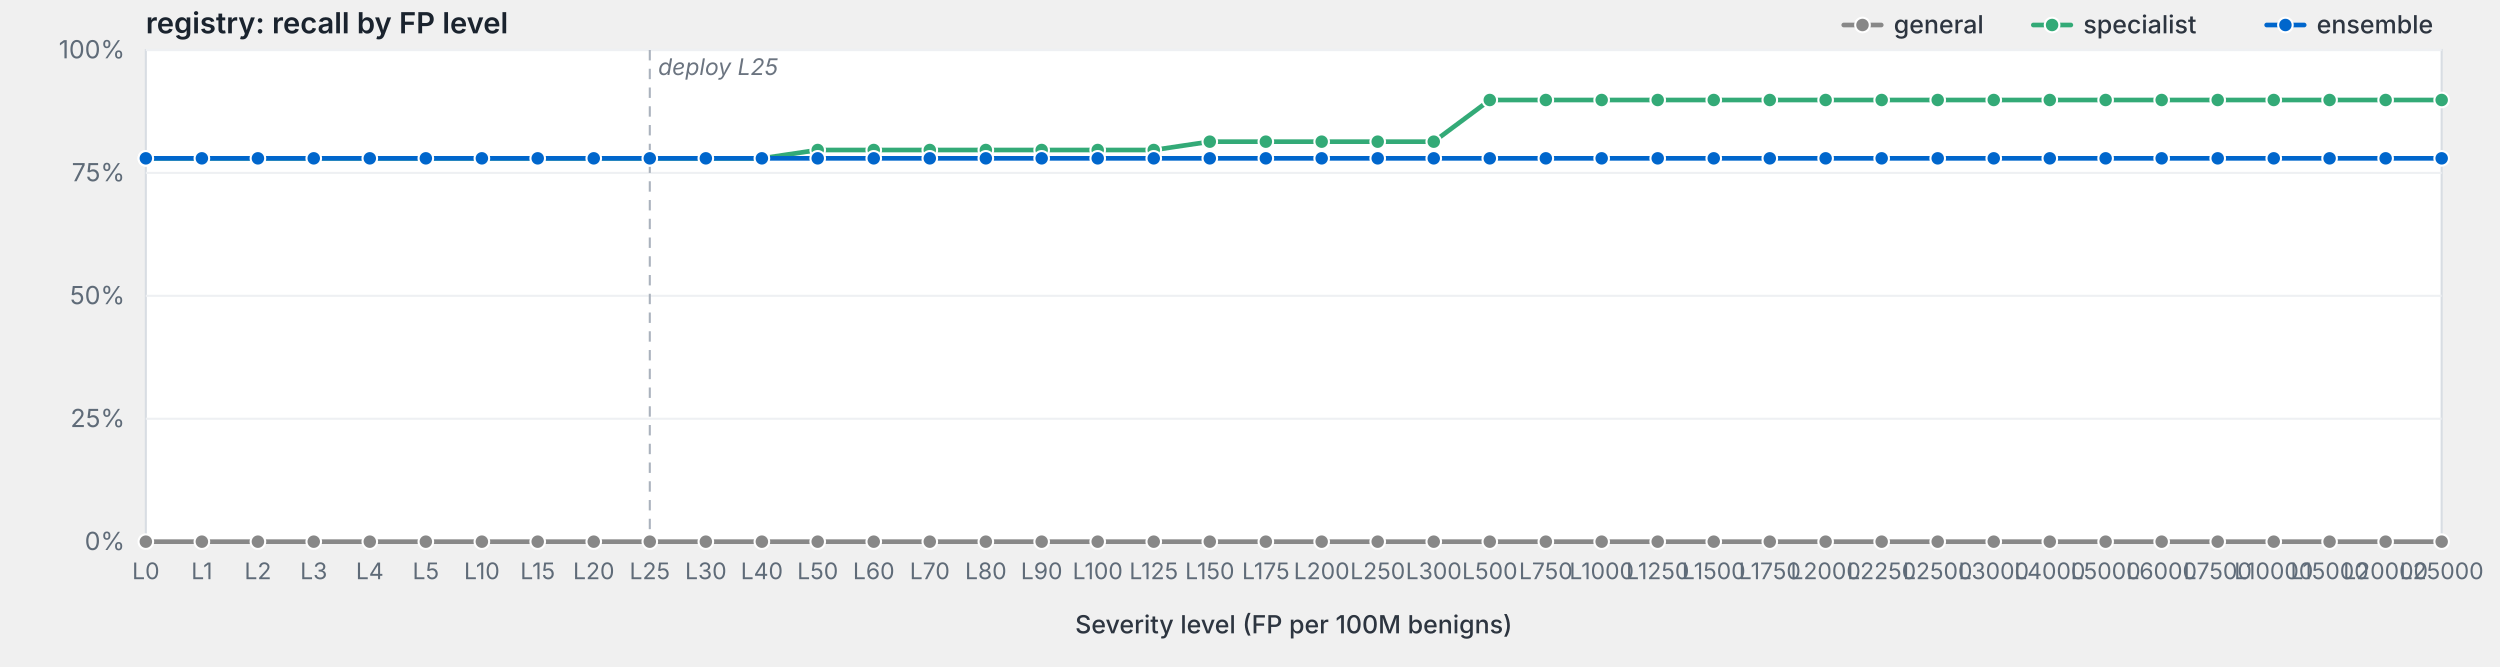
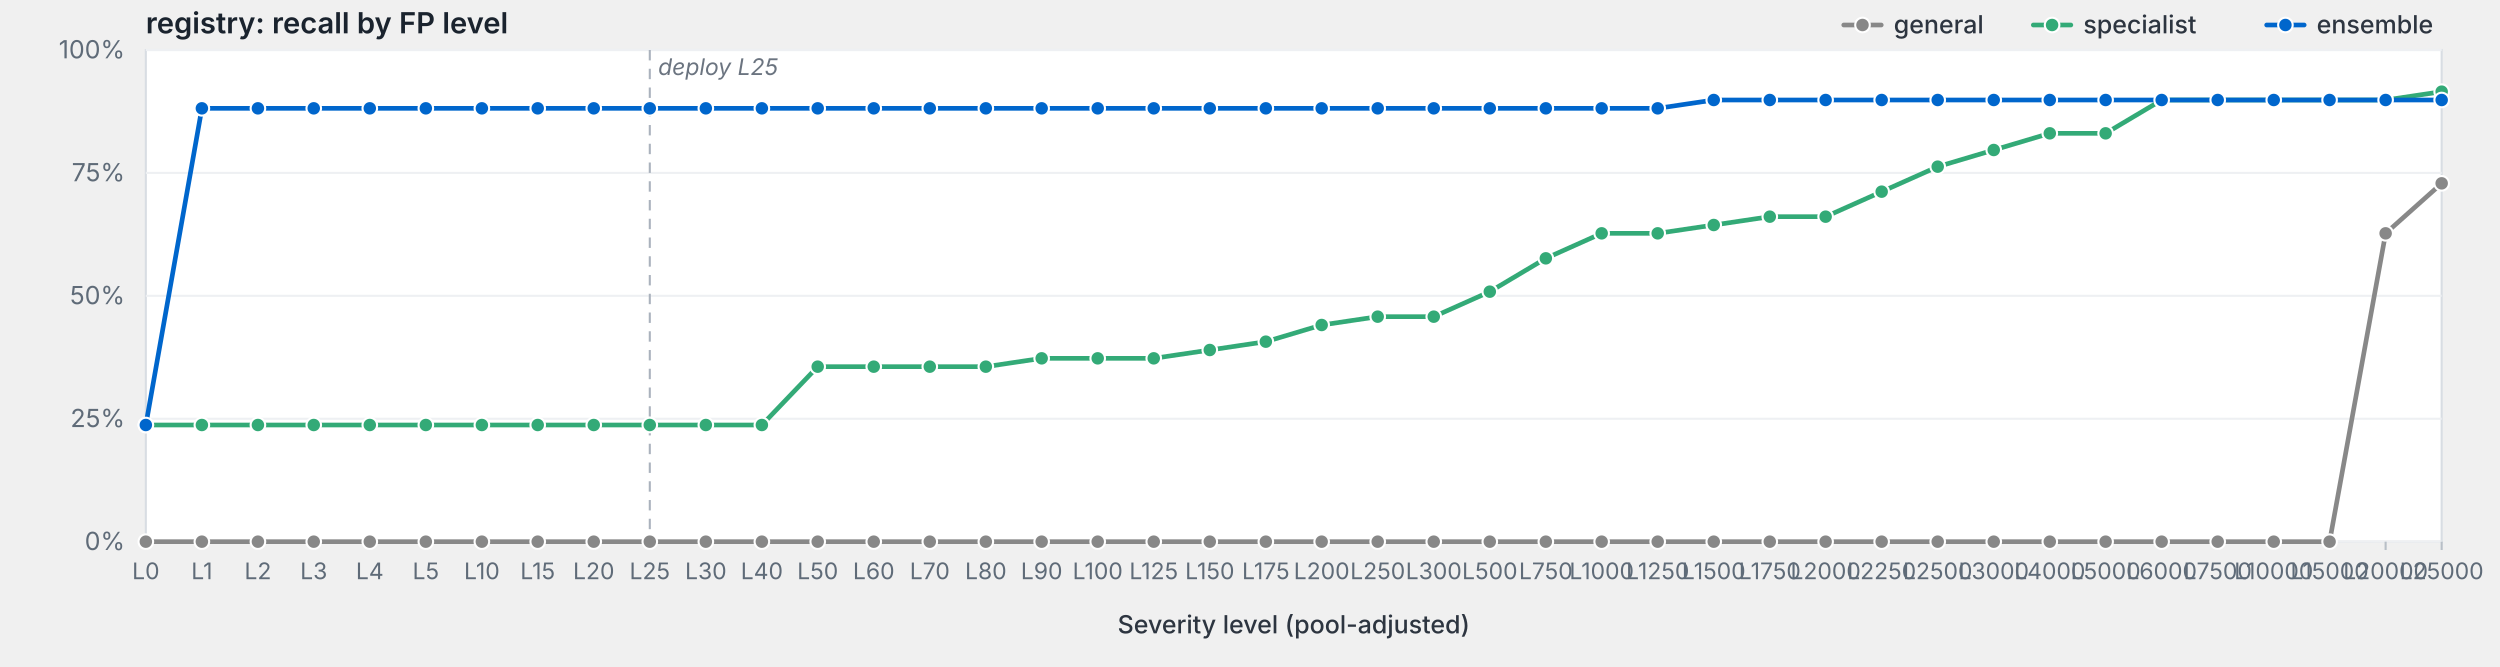
<svg xmlns="http://www.w3.org/2000/svg" viewBox="0 0 1200 320" width="1200" height="320" preserveAspectRatio="xMidYMid meet" role="img" aria-label="registry: recall by FP level">
  <style>svg { background: #fdfdfd; }.frame { fill: #fff; stroke: #d8dde3; stroke-width: 1; }.grid { stroke: #eef0f3; stroke-width: 1; }.tick { stroke: #b8bfc7; stroke-width: 1; }.axis-label { fill: #5f6b78; font-family: -apple-system, BlinkMacSystemFont, "Segoe UI", system-ui, sans-serif; font-size: 12px; }.x-label { fill: #5f6b78; font-family: -apple-system, BlinkMacSystemFont, "Segoe UI", system-ui, sans-serif; font-size: 11px; }.axis-title { fill: #2d3540; font-family: -apple-system, BlinkMacSystemFont, "Segoe UI", system-ui, sans-serif; font-size: 12px; font-weight: 500; }.title { fill: #1a232e; font-family: -apple-system, BlinkMacSystemFont, "Segoe UI", system-ui, sans-serif; font-size: 14px; font-weight: 600; }.deploy-marker { stroke: #aab2bd; stroke-width: 1; stroke-dasharray: 5,4; }.deploy-label { fill: #6b7480; font-family: -apple-system, BlinkMacSystemFont, "Segoe UI", system-ui, sans-serif; font-size: 11px; font-style: italic; }.curve { fill: none; stroke-width: 2.25; stroke-linejoin: round; stroke-linecap: round; }.marker { stroke: #fff; stroke-width: 1; }.legend-text { fill: #2d3540; font-family: -apple-system, BlinkMacSystemFont, "Segoe UI", system-ui, sans-serif; font-size: 12px; font-weight: 500; }</style>
  <text class="title" x="70" y="16">registry: recall by FP level</text>
  <rect class="frame" x="70" y="24" width="1102" height="236" />
  <line class="grid" x1="70" y1="260.0" x2="1172" y2="260.0" />
  <text class="axis-label" x="60" y="264.0" text-anchor="end">0%</text>
  <line class="grid" x1="70" y1="201.0" x2="1172" y2="201.0" />
  <text class="axis-label" x="60" y="205.0" text-anchor="end">25%</text>
  <line class="grid" x1="70" y1="142.0" x2="1172" y2="142.0" />
  <text class="axis-label" x="60" y="146.0" text-anchor="end">50%</text>
  <line class="grid" x1="70" y1="83.0" x2="1172" y2="83.0" />
  <text class="axis-label" x="60" y="87.0" text-anchor="end">75%</text>
  <line class="grid" x1="70" y1="24.0" x2="1172" y2="24.0" />
  <text class="axis-label" x="60" y="28.0" text-anchor="end">100%</text>
  <line class="deploy-marker" x1="311.9" y1="24" x2="311.9" y2="260" />
  <text class="deploy-label" x="315.9" y="36" text-anchor="start">deploy L25</text>
  <line class="tick" x1="70.0" y1="260" x2="70.0" y2="264" />
  <text class="x-label" x="70.0" y="278" text-anchor="middle">L0</text>
  <line class="tick" x1="96.9" y1="260" x2="96.9" y2="264" />
  <text class="x-label" x="96.9" y="278" text-anchor="middle">L1</text>
  <line class="tick" x1="123.8" y1="260" x2="123.8" y2="264" />
  <text class="x-label" x="123.8" y="278" text-anchor="middle">L2</text>
  <line class="tick" x1="150.6" y1="260" x2="150.6" y2="264" />
  <text class="x-label" x="150.6" y="278" text-anchor="middle">L3</text>
  <line class="tick" x1="177.5" y1="260" x2="177.5" y2="264" />
  <text class="x-label" x="177.5" y="278" text-anchor="middle">L4</text>
  <line class="tick" x1="204.4" y1="260" x2="204.4" y2="264" />
  <text class="x-label" x="204.4" y="278" text-anchor="middle">L5</text>
  <line class="tick" x1="231.3" y1="260" x2="231.3" y2="264" />
  <text class="x-label" x="231.3" y="278" text-anchor="middle">L10</text>
  <line class="tick" x1="258.1" y1="260" x2="258.1" y2="264" />
  <text class="x-label" x="258.1" y="278" text-anchor="middle">L15</text>
  <line class="tick" x1="285.0" y1="260" x2="285.0" y2="264" />
  <text class="x-label" x="285.0" y="278" text-anchor="middle">L20</text>
  <line class="tick" x1="311.9" y1="260" x2="311.9" y2="264" />
  <text class="x-label" x="311.9" y="278" text-anchor="middle">L25</text>
  <line class="tick" x1="338.8" y1="260" x2="338.8" y2="264" />
  <text class="x-label" x="338.8" y="278" text-anchor="middle">L30</text>
  <line class="tick" x1="365.7" y1="260" x2="365.7" y2="264" />
  <text class="x-label" x="365.7" y="278" text-anchor="middle">L40</text>
  <line class="tick" x1="392.5" y1="260" x2="392.5" y2="264" />
  <text class="x-label" x="392.5" y="278" text-anchor="middle">L50</text>
  <line class="tick" x1="419.4" y1="260" x2="419.4" y2="264" />
  <text class="x-label" x="419.4" y="278" text-anchor="middle">L60</text>
  <line class="tick" x1="446.3" y1="260" x2="446.3" y2="264" />
  <text class="x-label" x="446.3" y="278" text-anchor="middle">L70</text>
  <line class="tick" x1="473.2" y1="260" x2="473.2" y2="264" />
  <text class="x-label" x="473.2" y="278" text-anchor="middle">L80</text>
  <line class="tick" x1="500.0" y1="260" x2="500.0" y2="264" />
  <text class="x-label" x="500.0" y="278" text-anchor="middle">L90</text>
  <line class="tick" x1="526.9" y1="260" x2="526.9" y2="264" />
  <text class="x-label" x="526.9" y="278" text-anchor="middle">L100</text>
  <line class="tick" x1="553.8" y1="260" x2="553.8" y2="264" />
  <text class="x-label" x="553.8" y="278" text-anchor="middle">L125</text>
  <line class="tick" x1="580.7" y1="260" x2="580.7" y2="264" />
  <text class="x-label" x="580.7" y="278" text-anchor="middle">L150</text>
  <line class="tick" x1="607.6" y1="260" x2="607.6" y2="264" />
  <text class="x-label" x="607.6" y="278" text-anchor="middle">L175</text>
  <line class="tick" x1="634.4" y1="260" x2="634.4" y2="264" />
  <text class="x-label" x="634.4" y="278" text-anchor="middle">L200</text>
  <line class="tick" x1="661.3" y1="260" x2="661.3" y2="264" />
  <text class="x-label" x="661.3" y="278" text-anchor="middle">L250</text>
  <line class="tick" x1="688.2" y1="260" x2="688.2" y2="264" />
  <text class="x-label" x="688.2" y="278" text-anchor="middle">L300</text>
  <line class="tick" x1="715.1" y1="260" x2="715.1" y2="264" />
  <text class="x-label" x="715.1" y="278" text-anchor="middle">L500</text>
  <line class="tick" x1="742.0" y1="260" x2="742.0" y2="264" />
  <text class="x-label" x="742.0" y="278" text-anchor="middle">L750</text>
  <line class="tick" x1="768.8" y1="260" x2="768.8" y2="264" />
  <text class="x-label" x="768.8" y="278" text-anchor="middle">L1000</text>
  <line class="tick" x1="795.7" y1="260" x2="795.7" y2="264" />
  <text class="x-label" x="795.7" y="278" text-anchor="middle">L1250</text>
  <line class="tick" x1="822.6" y1="260" x2="822.6" y2="264" />
  <text class="x-label" x="822.6" y="278" text-anchor="middle">L1500</text>
  <line class="tick" x1="849.5" y1="260" x2="849.5" y2="264" />
  <text class="x-label" x="849.5" y="278" text-anchor="middle">L1750</text>
  <line class="tick" x1="876.3" y1="260" x2="876.3" y2="264" />
  <text class="x-label" x="876.3" y="278" text-anchor="middle">L2000</text>
  <line class="tick" x1="903.2" y1="260" x2="903.2" y2="264" />
  <text class="x-label" x="903.2" y="278" text-anchor="middle">L2250</text>
  <line class="tick" x1="930.1" y1="260" x2="930.1" y2="264" />
  <text class="x-label" x="930.1" y="278" text-anchor="middle">L2500</text>
  <line class="tick" x1="957.0" y1="260" x2="957.0" y2="264" />
  <text class="x-label" x="957.0" y="278" text-anchor="middle">L3000</text>
  <line class="tick" x1="983.9" y1="260" x2="983.9" y2="264" />
  <text class="x-label" x="983.9" y="278" text-anchor="middle">L4000</text>
  <line class="tick" x1="1010.7" y1="260" x2="1010.7" y2="264" />
  <text class="x-label" x="1010.7" y="278" text-anchor="middle">L5000</text>
  <line class="tick" x1="1037.6" y1="260" x2="1037.6" y2="264" />
  <text class="x-label" x="1037.6" y="278" text-anchor="middle">L6000</text>
  <line class="tick" x1="1064.5" y1="260" x2="1064.5" y2="264" />
  <text class="x-label" x="1064.5" y="278" text-anchor="middle">L7500</text>
  <line class="tick" x1="1091.4" y1="260" x2="1091.4" y2="264" />
  <text class="x-label" x="1091.4" y="278" text-anchor="middle">L10000</text>
  <line class="tick" x1="1118.2" y1="260" x2="1118.2" y2="264" />
  <text class="x-label" x="1118.2" y="278" text-anchor="middle">L15000</text>
  <line class="tick" x1="1145.1" y1="260" x2="1145.1" y2="264" />
  <text class="x-label" x="1145.1" y="278" text-anchor="middle">L20000</text>
  <line class="tick" x1="1172.0" y1="260" x2="1172.0" y2="264" />
  <text class="x-label" x="1172.0" y="278" text-anchor="middle">L25000</text>
-   <text class="axis-title" x="621.0" y="304" text-anchor="middle">Severity level (FP per 100M benigns)</text>
-   <path class="curve" d="M70.0,260.0 L96.9,260.0 L123.8,260.0 L150.6,260.0 L177.5,260.0 L204.4,260.0 L231.3,260.0 L258.1,260.0 L285.0,260.0 L311.9,260.0 L338.8,260.0 L365.7,260.0 L392.5,260.0 L419.4,260.0 L446.3,260.0 L473.2,260.0 L500.0,260.0 L526.9,260.0 L553.8,260.0 L580.7,260.0 L607.6,260.0 L634.4,260.0 L661.3,260.0 L688.2,260.0 L715.1,260.0 L742.0,260.0 L768.8,260.0 L795.7,260.0 L822.6,260.0 L849.5,260.0 L876.3,260.0 L903.2,260.0 L930.1,260.0 L957.0,260.0 L983.9,260.0 L1010.7,260.0 L1037.6,260.0 L1064.5,260.0 L1091.4,260.0 L1118.2,260.0 L1145.1,260.0 L1172.0,260.0" stroke="#888" />
+   <text class="axis-title" x="621.0" y="304" text-anchor="middle">Severity level (pool-adjusted)</text>
+   <path class="curve" d="M70.0,260.0 L96.9,260.0 L123.8,260.0 L150.6,260.0 L177.5,260.0 L204.4,260.0 L231.3,260.0 L258.1,260.0 L285.0,260.0 L311.9,260.0 L338.8,260.0 L365.7,260.0 L392.5,260.0 L419.4,260.0 L446.3,260.0 L473.2,260.0 L500.0,260.0 L526.9,260.0 L553.8,260.0 L580.7,260.0 L607.6,260.0 L634.4,260.0 L661.3,260.0 L688.2,260.0 L715.1,260.0 L742.0,260.0 L768.8,260.0 L795.7,260.0 L822.6,260.0 L849.5,260.0 L876.3,260.0 L903.2,260.0 L930.1,260.0 L957.0,260.0 L983.9,260.0 L1010.7,260.0 L1037.6,260.0 L1064.5,260.0 L1091.4,260.0 L1118.2,260.0 L1145.1,112.0 L1172.0,88.0" stroke="#888" />
  <circle class="marker" cx="70.0" cy="260.0" r="3.5" fill="#888" />
  <circle class="marker" cx="96.9" cy="260.0" r="3.5" fill="#888" />
  <circle class="marker" cx="123.8" cy="260.0" r="3.5" fill="#888" />
  <circle class="marker" cx="150.6" cy="260.0" r="3.5" fill="#888" />
  <circle class="marker" cx="177.5" cy="260.0" r="3.5" fill="#888" />
  <circle class="marker" cx="204.4" cy="260.0" r="3.5" fill="#888" />
  <circle class="marker" cx="231.3" cy="260.0" r="3.5" fill="#888" />
  <circle class="marker" cx="258.1" cy="260.0" r="3.5" fill="#888" />
  <circle class="marker" cx="285.0" cy="260.0" r="3.5" fill="#888" />
  <circle class="marker" cx="311.9" cy="260.0" r="3.5" fill="#888" />
  <circle class="marker" cx="338.8" cy="260.0" r="3.5" fill="#888" />
  <circle class="marker" cx="365.7" cy="260.0" r="3.5" fill="#888" />
  <circle class="marker" cx="392.5" cy="260.0" r="3.5" fill="#888" />
  <circle class="marker" cx="419.4" cy="260.0" r="3.5" fill="#888" />
  <circle class="marker" cx="446.3" cy="260.0" r="3.5" fill="#888" />
  <circle class="marker" cx="473.2" cy="260.0" r="3.5" fill="#888" />
  <circle class="marker" cx="500.0" cy="260.0" r="3.5" fill="#888" />
  <circle class="marker" cx="526.9" cy="260.0" r="3.5" fill="#888" />
  <circle class="marker" cx="553.8" cy="260.0" r="3.5" fill="#888" />
  <circle class="marker" cx="580.7" cy="260.0" r="3.5" fill="#888" />
  <circle class="marker" cx="607.6" cy="260.0" r="3.5" fill="#888" />
  <circle class="marker" cx="634.4" cy="260.0" r="3.5" fill="#888" />
  <circle class="marker" cx="661.3" cy="260.0" r="3.5" fill="#888" />
  <circle class="marker" cx="688.2" cy="260.0" r="3.5" fill="#888" />
  <circle class="marker" cx="715.1" cy="260.0" r="3.5" fill="#888" />
  <circle class="marker" cx="742.0" cy="260.0" r="3.5" fill="#888" />
  <circle class="marker" cx="768.8" cy="260.0" r="3.5" fill="#888" />
  <circle class="marker" cx="795.7" cy="260.0" r="3.5" fill="#888" />
  <circle class="marker" cx="822.6" cy="260.0" r="3.5" fill="#888" />
  <circle class="marker" cx="849.5" cy="260.0" r="3.5" fill="#888" />
  <circle class="marker" cx="876.3" cy="260.0" r="3.5" fill="#888" />
  <circle class="marker" cx="903.2" cy="260.0" r="3.5" fill="#888" />
  <circle class="marker" cx="930.1" cy="260.0" r="3.5" fill="#888" />
  <circle class="marker" cx="957.0" cy="260.0" r="3.5" fill="#888" />
  <circle class="marker" cx="983.9" cy="260.0" r="3.5" fill="#888" />
  <circle class="marker" cx="1010.7" cy="260.0" r="3.5" fill="#888" />
  <circle class="marker" cx="1037.6" cy="260.0" r="3.5" fill="#888" />
  <circle class="marker" cx="1064.5" cy="260.0" r="3.5" fill="#888" />
  <circle class="marker" cx="1091.4" cy="260.0" r="3.5" fill="#888" />
  <circle class="marker" cx="1118.2" cy="260.0" r="3.5" fill="#888" />
-   <circle class="marker" cx="1145.1" cy="260.0" r="3.5" fill="#888" />
-   <circle class="marker" cx="1172.0" cy="260.0" r="3.5" fill="#888" />
-   <path class="curve" d="M70.0,76.0 L96.9,76.0 L123.8,76.0 L150.6,76.0 L177.5,76.0 L204.4,76.0 L231.3,76.0 L258.1,76.0 L285.0,76.0 L311.9,76.0 L338.8,76.0 L365.7,76.0 L392.5,72.0 L419.4,72.0 L446.3,72.0 L473.2,72.0 L500.0,72.0 L526.9,72.0 L553.8,72.0 L580.7,68.0 L607.6,68.0 L634.4,68.0 L661.3,68.0 L688.2,68.0 L715.1,48.0 L742.0,48.0 L768.8,48.0 L795.7,48.0 L822.6,48.0 L849.5,48.0 L876.3,48.0 L903.2,48.0 L930.1,48.0 L957.0,48.0 L983.9,48.0 L1010.7,48.0 L1037.6,48.0 L1064.5,48.0 L1091.4,48.0 L1118.2,48.0 L1145.1,48.0 L1172.0,48.0" stroke="#3a7" />
-   <circle class="marker" cx="70.0" cy="76.0" r="3.5" fill="#3a7" />
-   <circle class="marker" cx="96.9" cy="76.0" r="3.5" fill="#3a7" />
-   <circle class="marker" cx="123.8" cy="76.0" r="3.5" fill="#3a7" />
-   <circle class="marker" cx="150.6" cy="76.0" r="3.5" fill="#3a7" />
-   <circle class="marker" cx="177.5" cy="76.0" r="3.5" fill="#3a7" />
-   <circle class="marker" cx="204.4" cy="76.0" r="3.5" fill="#3a7" />
-   <circle class="marker" cx="231.3" cy="76.0" r="3.5" fill="#3a7" />
-   <circle class="marker" cx="258.1" cy="76.0" r="3.5" fill="#3a7" />
-   <circle class="marker" cx="285.0" cy="76.0" r="3.5" fill="#3a7" />
-   <circle class="marker" cx="311.9" cy="76.0" r="3.5" fill="#3a7" />
-   <circle class="marker" cx="338.8" cy="76.0" r="3.5" fill="#3a7" />
-   <circle class="marker" cx="365.7" cy="76.0" r="3.5" fill="#3a7" />
-   <circle class="marker" cx="392.5" cy="72.0" r="3.5" fill="#3a7" />
-   <circle class="marker" cx="419.4" cy="72.0" r="3.5" fill="#3a7" />
-   <circle class="marker" cx="446.3" cy="72.0" r="3.5" fill="#3a7" />
-   <circle class="marker" cx="473.2" cy="72.0" r="3.5" fill="#3a7" />
-   <circle class="marker" cx="500.0" cy="72.0" r="3.5" fill="#3a7" />
-   <circle class="marker" cx="526.9" cy="72.0" r="3.5" fill="#3a7" />
-   <circle class="marker" cx="553.8" cy="72.0" r="3.5" fill="#3a7" />
-   <circle class="marker" cx="580.7" cy="68.0" r="3.5" fill="#3a7" />
-   <circle class="marker" cx="607.6" cy="68.0" r="3.5" fill="#3a7" />
-   <circle class="marker" cx="634.4" cy="68.0" r="3.5" fill="#3a7" />
-   <circle class="marker" cx="661.3" cy="68.0" r="3.5" fill="#3a7" />
-   <circle class="marker" cx="688.2" cy="68.0" r="3.5" fill="#3a7" />
-   <circle class="marker" cx="715.1" cy="48.0" r="3.5" fill="#3a7" />
-   <circle class="marker" cx="742.0" cy="48.0" r="3.5" fill="#3a7" />
-   <circle class="marker" cx="768.8" cy="48.0" r="3.5" fill="#3a7" />
-   <circle class="marker" cx="795.7" cy="48.0" r="3.5" fill="#3a7" />
-   <circle class="marker" cx="822.6" cy="48.0" r="3.5" fill="#3a7" />
-   <circle class="marker" cx="849.5" cy="48.0" r="3.5" fill="#3a7" />
-   <circle class="marker" cx="876.3" cy="48.0" r="3.5" fill="#3a7" />
-   <circle class="marker" cx="903.2" cy="48.0" r="3.5" fill="#3a7" />
-   <circle class="marker" cx="930.1" cy="48.0" r="3.5" fill="#3a7" />
-   <circle class="marker" cx="957.0" cy="48.0" r="3.5" fill="#3a7" />
-   <circle class="marker" cx="983.9" cy="48.0" r="3.5" fill="#3a7" />
-   <circle class="marker" cx="1010.7" cy="48.0" r="3.5" fill="#3a7" />
+   <circle class="marker" cx="1145.1" cy="112.0" r="3.5" fill="#888" />
+   <circle class="marker" cx="1172.0" cy="88.0" r="3.5" fill="#888" />
+   <path class="curve" d="M70.0,204.0 L96.9,204.0 L123.8,204.0 L150.6,204.0 L177.5,204.0 L204.4,204.0 L231.3,204.0 L258.1,204.0 L285.0,204.0 L311.9,204.0 L338.8,204.0 L365.7,204.0 L392.5,176.0 L419.4,176.0 L446.3,176.0 L473.2,176.0 L500.0,172.0 L526.9,172.0 L553.8,172.0 L580.7,168.0 L607.6,164.0 L634.4,156.0 L661.3,152.0 L688.2,152.0 L715.1,140.0 L742.0,124.0 L768.8,112.0 L795.7,112.0 L822.6,108.0 L849.5,104.0 L876.3,104.0 L903.2,92.0 L930.1,80.0 L957.0,72.0 L983.9,64.0 L1010.7,64.0 L1037.6,48.0 L1064.5,48.0 L1091.4,48.0 L1118.2,48.0 L1145.1,48.0 L1172.0,44.0" stroke="#3a7" />
+   <circle class="marker" cx="70.0" cy="204.0" r="3.5" fill="#3a7" />
+   <circle class="marker" cx="96.9" cy="204.0" r="3.5" fill="#3a7" />
+   <circle class="marker" cx="123.8" cy="204.0" r="3.5" fill="#3a7" />
+   <circle class="marker" cx="150.6" cy="204.0" r="3.5" fill="#3a7" />
+   <circle class="marker" cx="177.5" cy="204.0" r="3.5" fill="#3a7" />
+   <circle class="marker" cx="204.4" cy="204.0" r="3.5" fill="#3a7" />
+   <circle class="marker" cx="231.3" cy="204.0" r="3.5" fill="#3a7" />
+   <circle class="marker" cx="258.1" cy="204.0" r="3.5" fill="#3a7" />
+   <circle class="marker" cx="285.0" cy="204.0" r="3.5" fill="#3a7" />
+   <circle class="marker" cx="311.9" cy="204.0" r="3.5" fill="#3a7" />
+   <circle class="marker" cx="338.8" cy="204.0" r="3.5" fill="#3a7" />
+   <circle class="marker" cx="365.7" cy="204.0" r="3.5" fill="#3a7" />
+   <circle class="marker" cx="392.5" cy="176.0" r="3.5" fill="#3a7" />
+   <circle class="marker" cx="419.4" cy="176.0" r="3.5" fill="#3a7" />
+   <circle class="marker" cx="446.3" cy="176.0" r="3.5" fill="#3a7" />
+   <circle class="marker" cx="473.2" cy="176.0" r="3.5" fill="#3a7" />
+   <circle class="marker" cx="500.0" cy="172.0" r="3.5" fill="#3a7" />
+   <circle class="marker" cx="526.9" cy="172.0" r="3.5" fill="#3a7" />
+   <circle class="marker" cx="553.8" cy="172.0" r="3.5" fill="#3a7" />
+   <circle class="marker" cx="580.7" cy="168.0" r="3.5" fill="#3a7" />
+   <circle class="marker" cx="607.6" cy="164.0" r="3.5" fill="#3a7" />
+   <circle class="marker" cx="634.4" cy="156.0" r="3.5" fill="#3a7" />
+   <circle class="marker" cx="661.3" cy="152.0" r="3.5" fill="#3a7" />
+   <circle class="marker" cx="688.2" cy="152.0" r="3.5" fill="#3a7" />
+   <circle class="marker" cx="715.1" cy="140.0" r="3.5" fill="#3a7" />
+   <circle class="marker" cx="742.0" cy="124.0" r="3.5" fill="#3a7" />
+   <circle class="marker" cx="768.8" cy="112.0" r="3.5" fill="#3a7" />
+   <circle class="marker" cx="795.7" cy="112.0" r="3.5" fill="#3a7" />
+   <circle class="marker" cx="822.6" cy="108.0" r="3.5" fill="#3a7" />
+   <circle class="marker" cx="849.5" cy="104.0" r="3.5" fill="#3a7" />
+   <circle class="marker" cx="876.3" cy="104.0" r="3.5" fill="#3a7" />
+   <circle class="marker" cx="903.2" cy="92.0" r="3.5" fill="#3a7" />
+   <circle class="marker" cx="930.1" cy="80.0" r="3.5" fill="#3a7" />
+   <circle class="marker" cx="957.0" cy="72.0" r="3.5" fill="#3a7" />
+   <circle class="marker" cx="983.9" cy="64.0" r="3.5" fill="#3a7" />
+   <circle class="marker" cx="1010.7" cy="64.0" r="3.5" fill="#3a7" />
  <circle class="marker" cx="1037.6" cy="48.0" r="3.5" fill="#3a7" />
  <circle class="marker" cx="1064.5" cy="48.0" r="3.5" fill="#3a7" />
  <circle class="marker" cx="1091.4" cy="48.0" r="3.5" fill="#3a7" />
  <circle class="marker" cx="1118.2" cy="48.0" r="3.5" fill="#3a7" />
  <circle class="marker" cx="1145.1" cy="48.0" r="3.5" fill="#3a7" />
-   <circle class="marker" cx="1172.0" cy="48.0" r="3.5" fill="#3a7" />
-   <path class="curve" d="M70.0,76.0 L96.9,76.0 L123.8,76.0 L150.6,76.0 L177.5,76.0 L204.4,76.0 L231.3,76.0 L258.1,76.0 L285.0,76.0 L311.9,76.0 L338.8,76.0 L365.7,76.0 L392.5,76.0 L419.4,76.0 L446.3,76.0 L473.2,76.0 L500.0,76.0 L526.9,76.0 L553.8,76.0 L580.7,76.0 L607.6,76.0 L634.4,76.0 L661.3,76.0 L688.2,76.0 L715.1,76.0 L742.0,76.0 L768.8,76.0 L795.7,76.0 L822.6,76.0 L849.5,76.0 L876.3,76.0 L903.2,76.0 L930.1,76.0 L957.0,76.0 L983.9,76.0 L1010.7,76.0 L1037.6,76.0 L1064.5,76.0 L1091.4,76.0 L1118.2,76.0 L1145.1,76.0 L1172.0,76.0" stroke="#06c" />
-   <circle class="marker" cx="70.0" cy="76.0" r="3.5" fill="#06c" />
-   <circle class="marker" cx="96.9" cy="76.0" r="3.5" fill="#06c" />
-   <circle class="marker" cx="123.8" cy="76.0" r="3.5" fill="#06c" />
-   <circle class="marker" cx="150.6" cy="76.0" r="3.5" fill="#06c" />
-   <circle class="marker" cx="177.5" cy="76.0" r="3.5" fill="#06c" />
-   <circle class="marker" cx="204.4" cy="76.0" r="3.5" fill="#06c" />
-   <circle class="marker" cx="231.3" cy="76.0" r="3.5" fill="#06c" />
-   <circle class="marker" cx="258.1" cy="76.0" r="3.5" fill="#06c" />
-   <circle class="marker" cx="285.0" cy="76.0" r="3.5" fill="#06c" />
-   <circle class="marker" cx="311.9" cy="76.0" r="3.5" fill="#06c" />
-   <circle class="marker" cx="338.8" cy="76.0" r="3.5" fill="#06c" />
-   <circle class="marker" cx="365.7" cy="76.0" r="3.5" fill="#06c" />
-   <circle class="marker" cx="392.5" cy="76.0" r="3.5" fill="#06c" />
-   <circle class="marker" cx="419.4" cy="76.0" r="3.5" fill="#06c" />
-   <circle class="marker" cx="446.3" cy="76.0" r="3.5" fill="#06c" />
-   <circle class="marker" cx="473.2" cy="76.0" r="3.5" fill="#06c" />
-   <circle class="marker" cx="500.0" cy="76.0" r="3.5" fill="#06c" />
-   <circle class="marker" cx="526.9" cy="76.0" r="3.5" fill="#06c" />
-   <circle class="marker" cx="553.8" cy="76.0" r="3.5" fill="#06c" />
-   <circle class="marker" cx="580.7" cy="76.0" r="3.5" fill="#06c" />
-   <circle class="marker" cx="607.6" cy="76.0" r="3.5" fill="#06c" />
-   <circle class="marker" cx="634.4" cy="76.0" r="3.5" fill="#06c" />
-   <circle class="marker" cx="661.3" cy="76.0" r="3.5" fill="#06c" />
-   <circle class="marker" cx="688.2" cy="76.0" r="3.5" fill="#06c" />
-   <circle class="marker" cx="715.1" cy="76.0" r="3.5" fill="#06c" />
-   <circle class="marker" cx="742.0" cy="76.0" r="3.5" fill="#06c" />
-   <circle class="marker" cx="768.8" cy="76.0" r="3.5" fill="#06c" />
-   <circle class="marker" cx="795.7" cy="76.0" r="3.5" fill="#06c" />
-   <circle class="marker" cx="822.6" cy="76.0" r="3.5" fill="#06c" />
-   <circle class="marker" cx="849.5" cy="76.0" r="3.5" fill="#06c" />
-   <circle class="marker" cx="876.3" cy="76.0" r="3.5" fill="#06c" />
-   <circle class="marker" cx="903.2" cy="76.0" r="3.5" fill="#06c" />
-   <circle class="marker" cx="930.1" cy="76.0" r="3.5" fill="#06c" />
-   <circle class="marker" cx="957.0" cy="76.0" r="3.5" fill="#06c" />
-   <circle class="marker" cx="983.9" cy="76.0" r="3.5" fill="#06c" />
-   <circle class="marker" cx="1010.7" cy="76.0" r="3.5" fill="#06c" />
-   <circle class="marker" cx="1037.6" cy="76.0" r="3.5" fill="#06c" />
-   <circle class="marker" cx="1064.5" cy="76.0" r="3.5" fill="#06c" />
-   <circle class="marker" cx="1091.4" cy="76.0" r="3.5" fill="#06c" />
-   <circle class="marker" cx="1118.2" cy="76.0" r="3.5" fill="#06c" />
-   <circle class="marker" cx="1145.1" cy="76.0" r="3.5" fill="#06c" />
-   <circle class="marker" cx="1172.0" cy="76.0" r="3.5" fill="#06c" />
+   <circle class="marker" cx="1172.0" cy="44.0" r="3.5" fill="#3a7" />
+   <path class="curve" d="M70.0,204.0 L96.9,52.0 L123.8,52.0 L150.6,52.0 L177.5,52.0 L204.4,52.0 L231.3,52.0 L258.1,52.0 L285.0,52.0 L311.9,52.0 L338.8,52.0 L365.7,52.0 L392.5,52.0 L419.4,52.0 L446.3,52.0 L473.2,52.0 L500.0,52.0 L526.9,52.0 L553.8,52.0 L580.7,52.0 L607.6,52.0 L634.4,52.0 L661.3,52.0 L688.2,52.0 L715.1,52.0 L742.0,52.0 L768.8,52.0 L795.7,52.0 L822.6,48.0 L849.5,48.0 L876.3,48.0 L903.2,48.0 L930.1,48.0 L957.0,48.0 L983.9,48.0 L1010.7,48.0 L1037.6,48.0 L1064.5,48.0 L1091.4,48.0 L1118.2,48.0 L1145.1,48.0 L1172.0,48.0" stroke="#06c" />
+   <circle class="marker" cx="70.0" cy="204.0" r="3.5" fill="#06c" />
+   <circle class="marker" cx="96.9" cy="52.0" r="3.5" fill="#06c" />
+   <circle class="marker" cx="123.8" cy="52.0" r="3.5" fill="#06c" />
+   <circle class="marker" cx="150.6" cy="52.0" r="3.5" fill="#06c" />
+   <circle class="marker" cx="177.5" cy="52.0" r="3.5" fill="#06c" />
+   <circle class="marker" cx="204.4" cy="52.0" r="3.5" fill="#06c" />
+   <circle class="marker" cx="231.3" cy="52.0" r="3.5" fill="#06c" />
+   <circle class="marker" cx="258.1" cy="52.0" r="3.5" fill="#06c" />
+   <circle class="marker" cx="285.0" cy="52.0" r="3.5" fill="#06c" />
+   <circle class="marker" cx="311.9" cy="52.0" r="3.5" fill="#06c" />
+   <circle class="marker" cx="338.8" cy="52.0" r="3.5" fill="#06c" />
+   <circle class="marker" cx="365.7" cy="52.0" r="3.5" fill="#06c" />
+   <circle class="marker" cx="392.5" cy="52.0" r="3.5" fill="#06c" />
+   <circle class="marker" cx="419.4" cy="52.0" r="3.5" fill="#06c" />
+   <circle class="marker" cx="446.3" cy="52.0" r="3.5" fill="#06c" />
+   <circle class="marker" cx="473.2" cy="52.0" r="3.5" fill="#06c" />
+   <circle class="marker" cx="500.0" cy="52.0" r="3.5" fill="#06c" />
+   <circle class="marker" cx="526.9" cy="52.0" r="3.5" fill="#06c" />
+   <circle class="marker" cx="553.8" cy="52.0" r="3.5" fill="#06c" />
+   <circle class="marker" cx="580.7" cy="52.0" r="3.5" fill="#06c" />
+   <circle class="marker" cx="607.6" cy="52.0" r="3.5" fill="#06c" />
+   <circle class="marker" cx="634.4" cy="52.0" r="3.5" fill="#06c" />
+   <circle class="marker" cx="661.3" cy="52.0" r="3.5" fill="#06c" />
+   <circle class="marker" cx="688.2" cy="52.0" r="3.5" fill="#06c" />
+   <circle class="marker" cx="715.1" cy="52.0" r="3.5" fill="#06c" />
+   <circle class="marker" cx="742.0" cy="52.0" r="3.5" fill="#06c" />
+   <circle class="marker" cx="768.8" cy="52.0" r="3.5" fill="#06c" />
+   <circle class="marker" cx="795.7" cy="52.0" r="3.5" fill="#06c" />
+   <circle class="marker" cx="822.6" cy="48.0" r="3.5" fill="#06c" />
+   <circle class="marker" cx="849.5" cy="48.0" r="3.5" fill="#06c" />
+   <circle class="marker" cx="876.3" cy="48.0" r="3.5" fill="#06c" />
+   <circle class="marker" cx="903.2" cy="48.0" r="3.5" fill="#06c" />
+   <circle class="marker" cx="930.1" cy="48.0" r="3.5" fill="#06c" />
+   <circle class="marker" cx="957.0" cy="48.0" r="3.5" fill="#06c" />
+   <circle class="marker" cx="983.9" cy="48.0" r="3.5" fill="#06c" />
+   <circle class="marker" cx="1010.7" cy="48.0" r="3.5" fill="#06c" />
+   <circle class="marker" cx="1037.6" cy="48.0" r="3.5" fill="#06c" />
+   <circle class="marker" cx="1064.5" cy="48.0" r="3.5" fill="#06c" />
+   <circle class="marker" cx="1091.4" cy="48.0" r="3.5" fill="#06c" />
+   <circle class="marker" cx="1118.2" cy="48.0" r="3.5" fill="#06c" />
+   <circle class="marker" cx="1145.1" cy="48.0" r="3.5" fill="#06c" />
+   <circle class="marker" cx="1172.0" cy="48.0" r="3.5" fill="#06c" />
  <line x1="1088.0" y1="12.0" x2="1106.0" y2="12.0" stroke="#06c" stroke-width="2.25" stroke-linecap="round" />
  <circle cx="1097.0" cy="12.0" r="3.5" fill="#06c" stroke="#fff" stroke-width="1" />
  <text class="legend-text" x="1112.0" y="16.0">ensemble</text>
  <line x1="976.0" y1="12.0" x2="994.0" y2="12.0" stroke="#3a7" stroke-width="2.25" stroke-linecap="round" />
  <circle cx="985.0" cy="12.0" r="3.5" fill="#3a7" stroke="#fff" stroke-width="1" />
  <text class="legend-text" x="1000.0" y="16.0">specialist</text>
  <line x1="885.0" y1="12.0" x2="903.0" y2="12.0" stroke="#888" stroke-width="2.25" stroke-linecap="round" />
  <circle cx="894.0" cy="12.0" r="3.5" fill="#888" stroke="#fff" stroke-width="1" />
  <text class="legend-text" x="909.0" y="16.0">general</text>
</svg>
